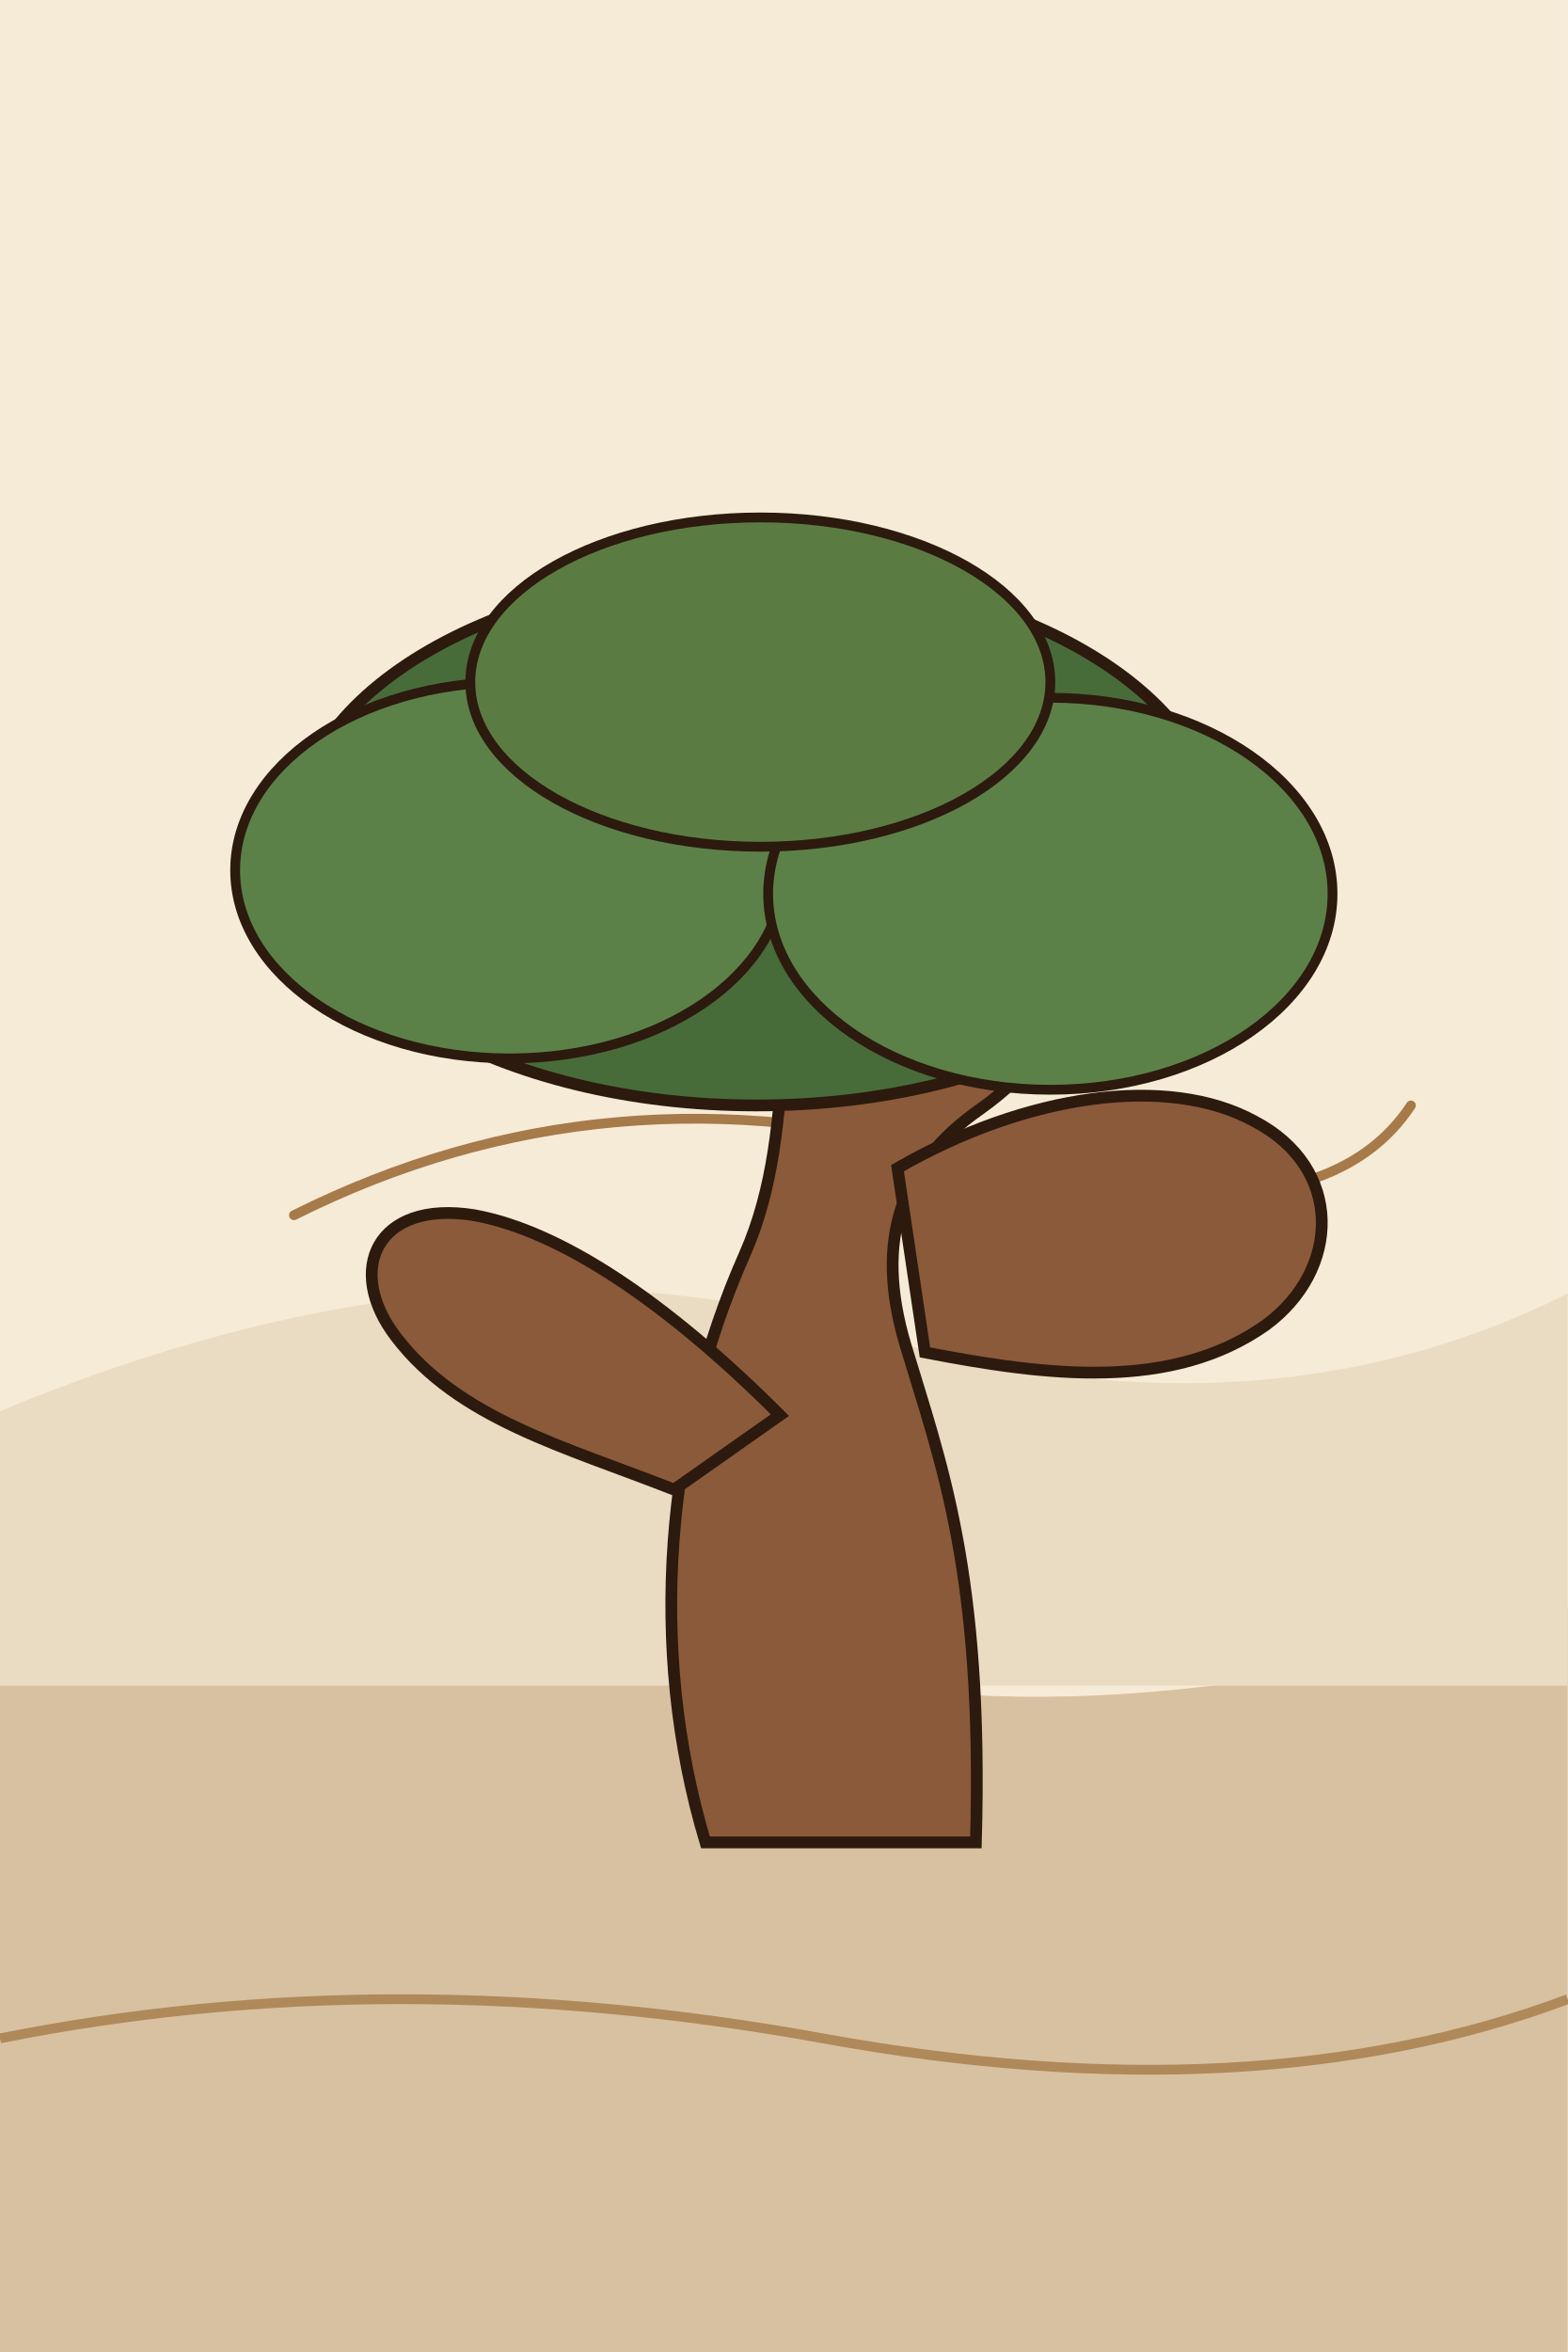
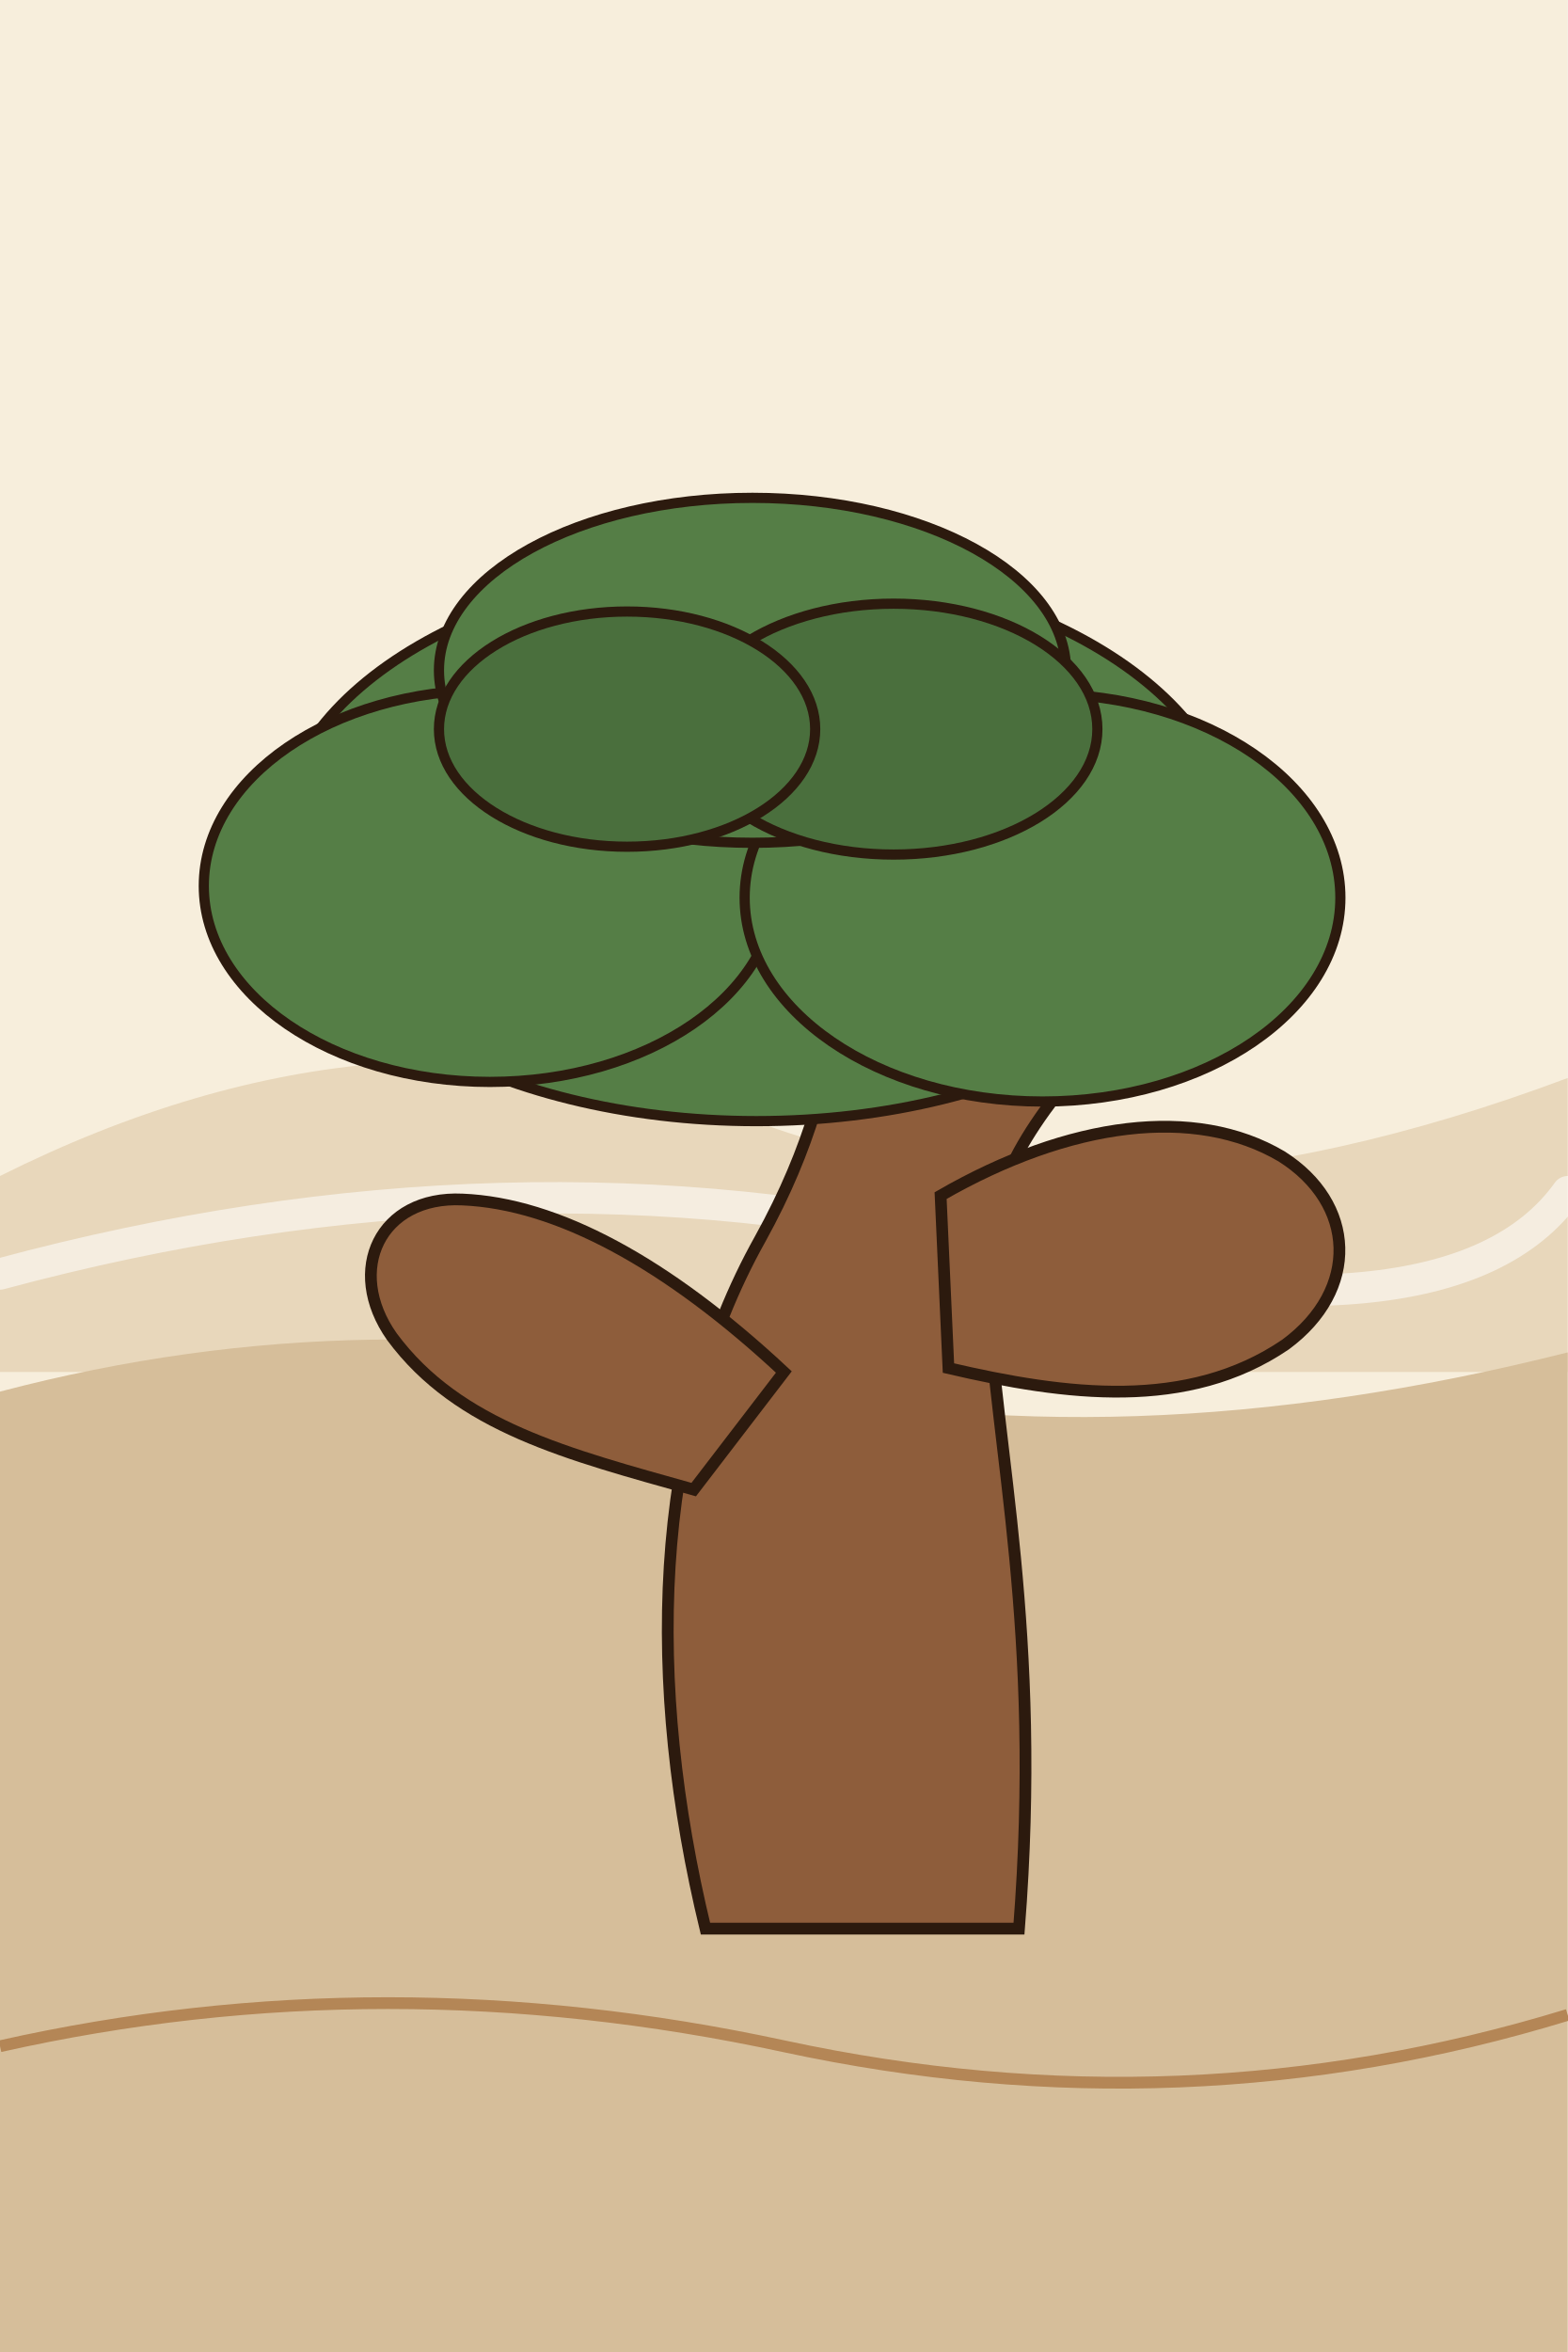
- <svg xmlns="http://www.w3.org/2000/svg" viewBox="0 0 400 600" width="400" height="600">
-   <rect width="400" height="600" fill="#F6EBD7" />
-   <path d="M0 430 Q90 390 180 420 T400 410 L400 600 L0 600 Z" fill="#D7C1A1" />
-   <path d="M0 360 Q120 310 220 340 T400 330 L400 430 L0 430 Z" fill="#EADCC2" />
-   <path d="M75 310 Q155 270 245 295 T360 282" fill="none" stroke="#A77A4A" stroke-width="2.5" stroke-linecap="round" />
-   <path d="M180 470 C165 420 170 365 190 320 C205 286 195 248 210 212 C224 180 259 166 277 196 C295 225 277 264 250 283 C230 297 223 316 231 343 C240 373 251 401 249 470 Z" fill="#8A5A3A" stroke="#2C1A0E" stroke-width="3" />
-   <path d="M199 361 C170 332 143 314 121 310 C96 306 88 324 101 341 C117 362 144 369 172 380 Z" fill="#8A5A3A" stroke="#2C1A0E" stroke-width="3" />
-   <path d="M229 298 C262 279 298 274 320 286 C343 298 342 324 323 338 C299 355 267 351 236 345 Z" fill="#8A5A3A" stroke="#2C1A0E" stroke-width="3" />
-   <ellipse cx="193" cy="214" rx="118" ry="68" fill="#486B3A" stroke="#2C1A0E" stroke-width="3" />
-   <ellipse cx="130" cy="222" rx="70" ry="48" fill="#5B8148" stroke="#2C1A0E" stroke-width="2.5" />
-   <ellipse cx="268" cy="228" rx="72" ry="50" fill="#5B8148" stroke="#2C1A0E" stroke-width="2.5" />
-   <ellipse cx="194" cy="174" rx="74" ry="42" fill="#5A7C42" stroke="#2C1A0E" stroke-width="2.5" />
-   <path d="M0 520 Q100 500 210 520 T400 510" stroke="#B0895A" stroke-width="2.5" fill="none" />
+ <svg xmlns="http://www.w3.org/2000/svg" viewBox="0 0 400 600" width="400" height="600" role="img" aria-label="苍劲古茶树与远山薄雾扁平插画">
+   <rect width="400" height="600" fill="#F7EEDC" />
+   <path d="M0 300 Q100 250 190 285 T400 275 L400 350 L0 350 Z" fill="#E8D7BB" />
+   <path d="M0 355 Q95 330 190 352 T400 345 L400 600 L0 600 Z" fill="#D6BE9A" />
+   <path d="M0 325 Q130 290 250 318 T400 304" fill="none" stroke="#FFFFFF" stroke-width="8" opacity="0.55" stroke-linecap="round" />
+   <path d="M180 492 C165 430 166 366 194 316 C220 269 212 238 224 202 C236 164 268 149 287 174 C307 202 300 243 278 269 C261 289 251 304 252 329 C254 370 266 416 260 492 Z" fill="#8E5D3B" stroke="#2C1A0E" stroke-width="3" />
+   <path d="M200 350 C170 322 142 307 118 306 C97 305 88 324 100 341 C117 364 145 371 177 380 Z" fill="#8E5D3B" stroke="#2C1A0E" stroke-width="3" />
+   <path d="M240 305 C273 286 305 282 327 295 C346 307 347 329 328 343 C303 360 272 356 242 349 Z" fill="#8E5D3B" stroke="#2C1A0E" stroke-width="3" />
+   <g fill="#557E46" stroke="#2C1A0E" stroke-width="2.6">
+     <ellipse cx="193" cy="215" rx="122" ry="71" />
+     <ellipse cx="125" cy="226" rx="73" ry="50" />
+     <ellipse cx="266" cy="229" rx="76" ry="52" />
+     <ellipse cx="192" cy="171" rx="80" ry="44" />
+     <ellipse cx="228" cy="186" rx="52" ry="32" fill="#4A6F3D" />
+     <ellipse cx="160" cy="186" rx="48" ry="30" fill="#4A6F3D" />
+   </g>
+   <path d="M0 522 Q98 500 200 522 T400 514" fill="none" stroke="#B48656" stroke-width="3" />
</svg>
